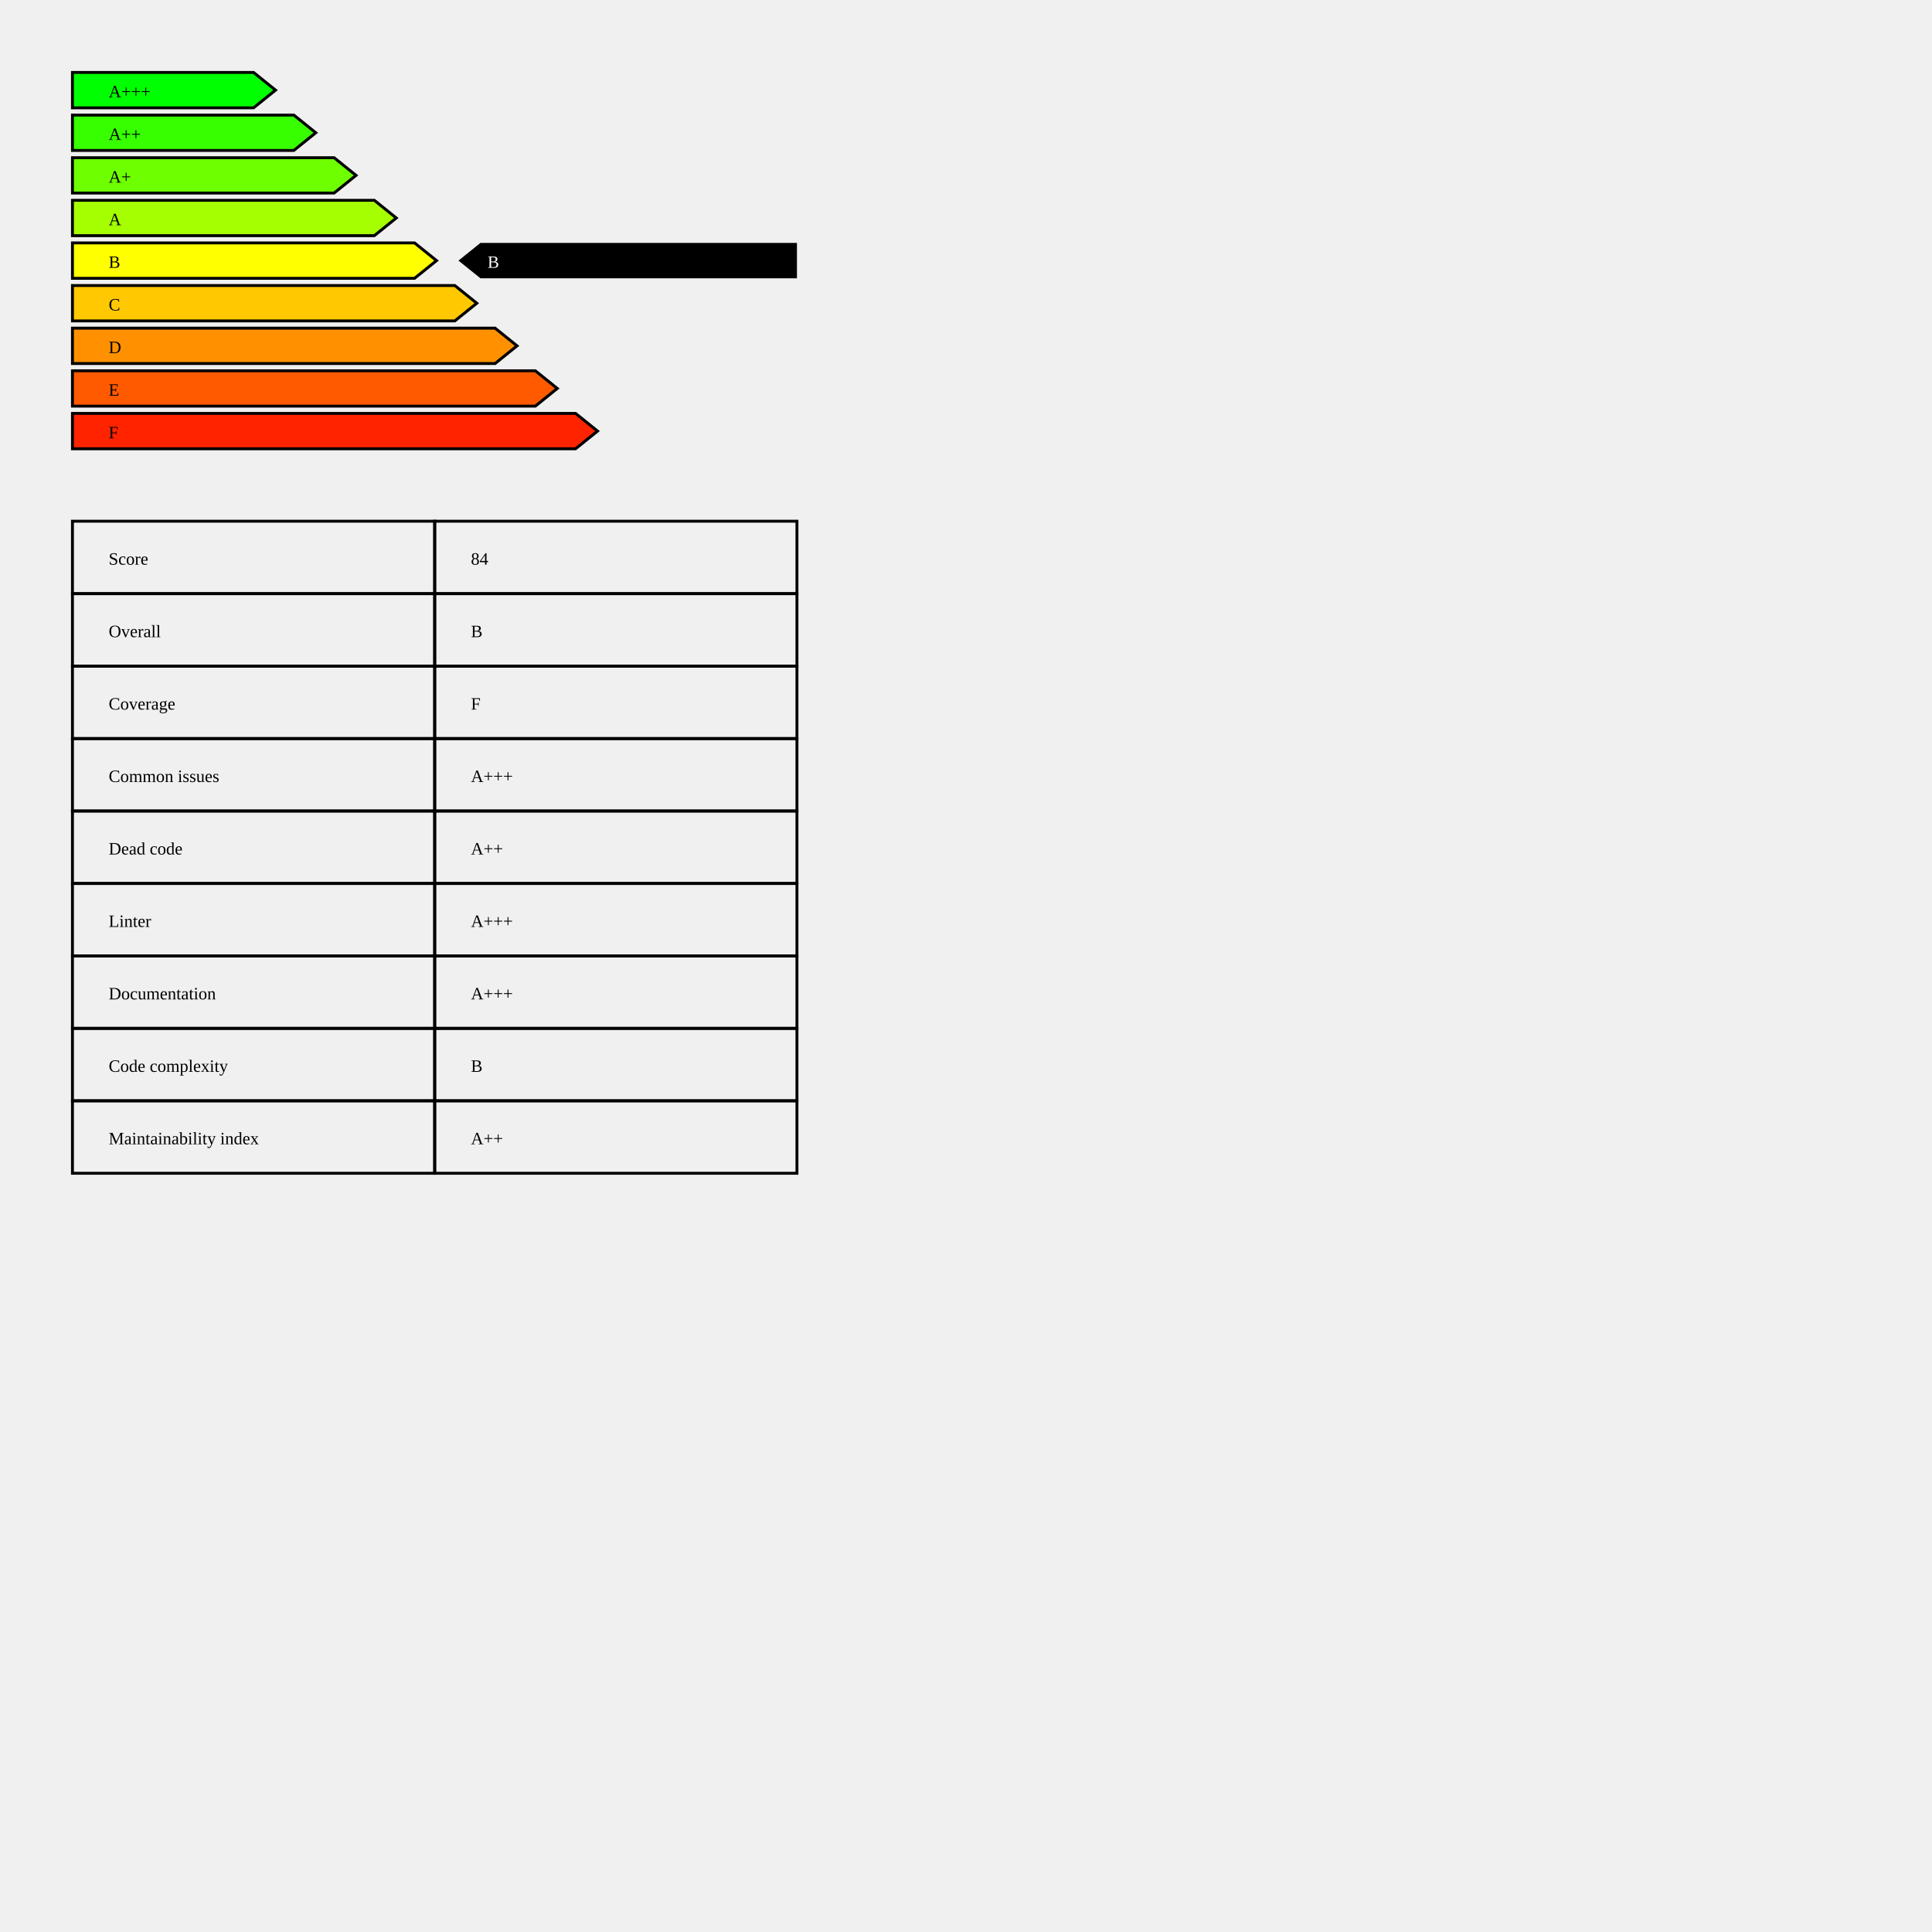
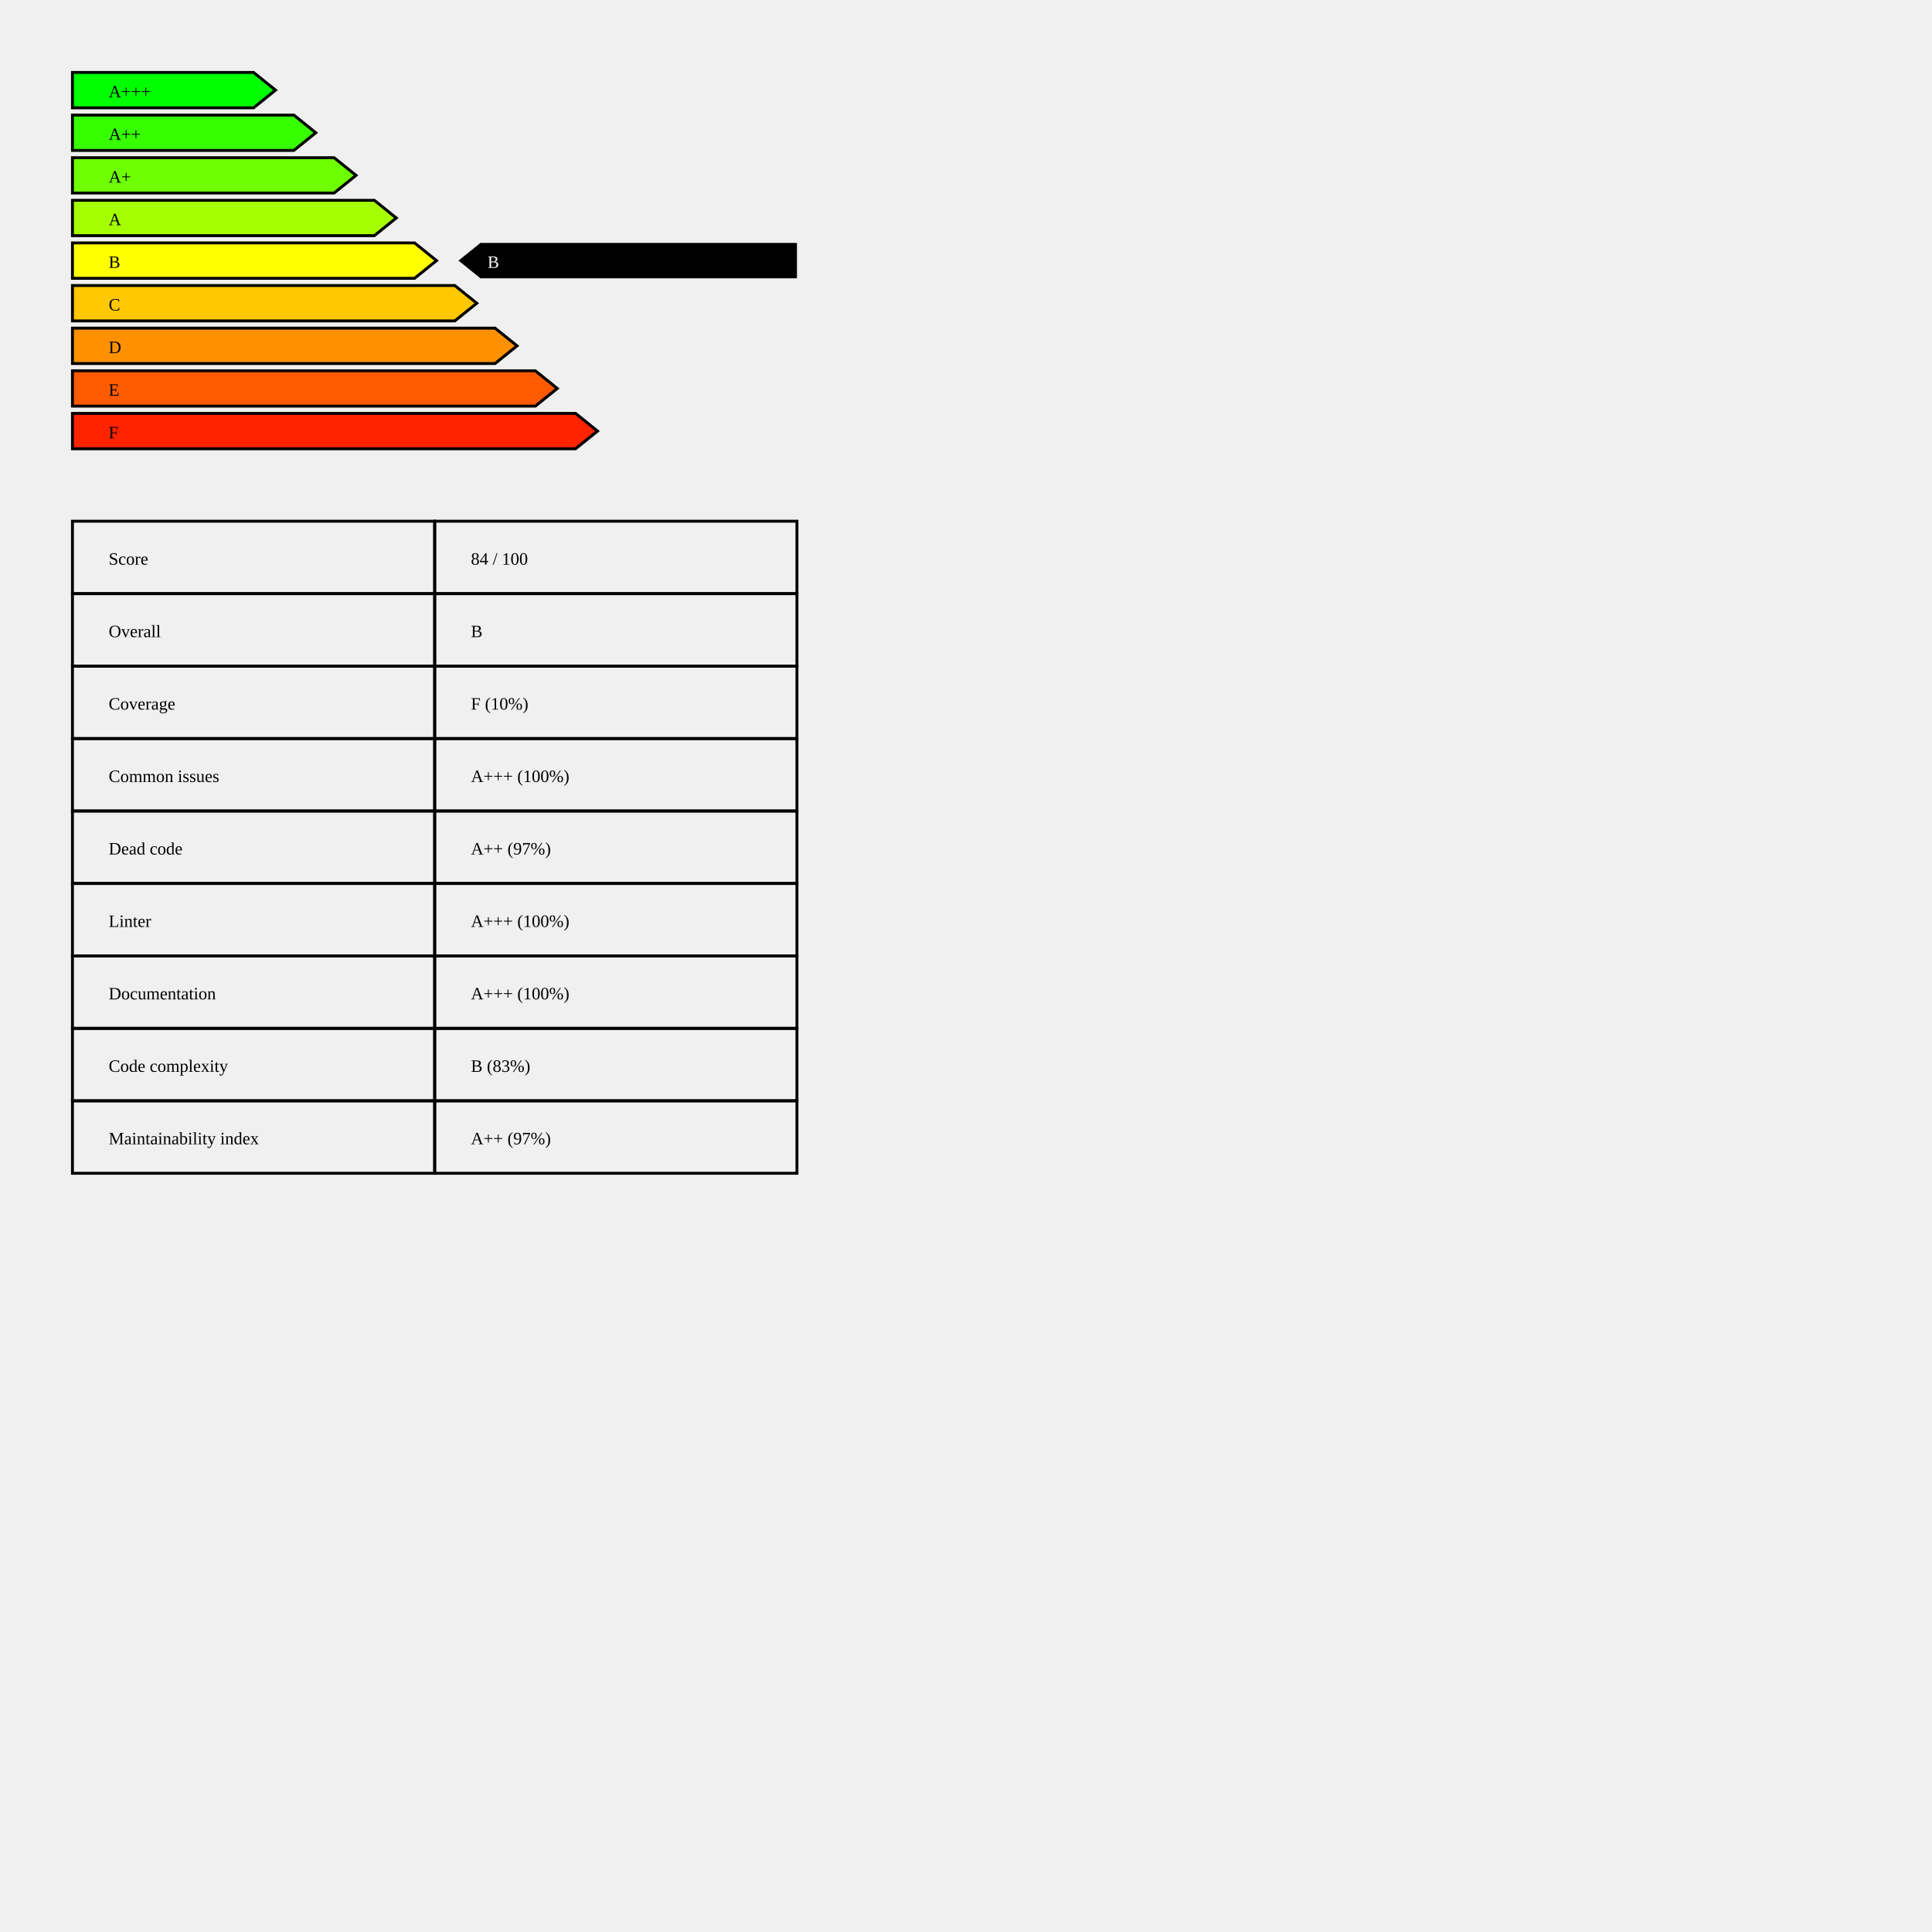
<svg xmlns="http://www.w3.org/2000/svg" baseProfile="full" height="1000pt" version="1.1" width="1000pt">
  <defs />
  <polygon points="50,50.0 175.0,50.0 190.152,62.206 175.0,74.412 50,74.412 50,50.0" style="fill:rgb(0 255 0);stroke:black;stroke-width:2;" />
  <text x="75.0" y="67.206">A+++</text>
  <polygon points="50,79.412 202.778,79.412 217.929,91.618 202.778,103.824 50,103.824 50,79.412" style="fill:rgb(55 255 0);stroke:black;stroke-width:2;" />
  <text x="75.0" y="96.618">A++</text>
  <polygon points="50,108.824 230.556,108.824 245.707,121.029 230.556,133.235 50,133.235 50,108.824" style="fill:rgb(110 255 0);stroke:black;stroke-width:2;" />
  <text x="75.0" y="126.029">A+</text>
  <polygon points="50,138.235 258.333,138.235 273.485,150.441 258.333,162.647 50,162.647 50,138.235" style="fill:rgb(165 255 0);stroke:black;stroke-width:2;" />
  <text x="75.0" y="155.441">A</text>
  <polygon points="50,167.647 286.111,167.647 301.263,179.853 286.111,192.059 50,192.059 50,167.647" style="fill:rgb(255 255 0);stroke:black;stroke-width:2;" />
  <text x="75.0" y="184.853">B</text>
  <polygon points="50,197.059 313.889,197.059 329.04,209.265 313.889,221.471 50,221.471 50,197.059" style="fill:rgb(255 200 0);stroke:black;stroke-width:2;" />
  <text x="75.0" y="214.265">C</text>
  <polygon points="50,226.471 341.667,226.471 356.818,238.676 341.667,250.882 50,250.882 50,226.471" style="fill:rgb(255 145 0);stroke:black;stroke-width:2;" />
  <text x="75.0" y="243.676">D</text>
  <polygon points="50,255.882 369.444,255.882 384.596,268.088 369.444,280.294 50,280.294 50,255.882" style="fill:rgb(255 90 0);stroke:black;stroke-width:2;" />
  <text x="75.0" y="273.088">E</text>
  <polygon points="50,285.294 397.222,285.294 412.374,297.5 397.222,309.706 50,309.706 50,285.294" style="fill:rgb(255 35 0);stroke:black;stroke-width:2;" />
  <text x="75.0" y="302.5">F</text>
  <polygon points="331.566,167.647 316.414,179.853 331.566,192.059 550,192.059 550,167.647" style="fill:black;" />
  <text fill="white" x="336.465" y="184.853">B</text>
  <text x="75.0" y="389.706">Score</text>
-   <text x="325.0" y="389.706">84</text>
+   <text x="325.0" y="389.706">84 / 100</text>
  <polygon points="50,359.706 300,359.706 300,409.706 50,409.706 50,359.706" style="fill:none; stroke:black;stroke-width:2;" />
  <polygon points="300,359.706 550,359.706 550,409.706 300,409.706 300,359.706" style="fill:none; stroke:black;stroke-width:2;" />
  <text x="75.0" y="439.706">Overall</text>
  <text x="325.0" y="439.706">B</text>
  <polygon points="50,409.706 300,409.706 300,459.706 50,459.706 50,409.706" style="fill:none; stroke:black;stroke-width:2;" />
  <polygon points="300,409.706 550,409.706 550,459.706 300,459.706 300,409.706" style="fill:none; stroke:black;stroke-width:2;" />
  <text x="75.0" y="489.706">Coverage</text>
-   <text x="325.0" y="489.706">F</text>
+   <text x="325.0" y="489.706">F  (10%)</text>
  <polygon points="50,459.706 300,459.706 300,509.706 50,509.706 50,459.706" style="fill:none; stroke:black;stroke-width:2;" />
  <polygon points="300,459.706 550,459.706 550,509.706 300,509.706 300,459.706" style="fill:none; stroke:black;stroke-width:2;" />
  <text x="75.0" y="539.706">Common issues</text>
-   <text x="325.0" y="539.706">A+++</text>
+   <text x="325.0" y="539.706">A+++  (100%)</text>
  <polygon points="50,509.706 300,509.706 300,559.706 50,559.706 50,509.706" style="fill:none; stroke:black;stroke-width:2;" />
  <polygon points="300,509.706 550,509.706 550,559.706 300,559.706 300,509.706" style="fill:none; stroke:black;stroke-width:2;" />
  <text x="75.0" y="589.706">Dead code</text>
-   <text x="325.0" y="589.706">A++</text>
+   <text x="325.0" y="589.706">A++  (97%)</text>
  <polygon points="50,559.706 300,559.706 300,609.706 50,609.706 50,559.706" style="fill:none; stroke:black;stroke-width:2;" />
  <polygon points="300,559.706 550,559.706 550,609.706 300,609.706 300,559.706" style="fill:none; stroke:black;stroke-width:2;" />
  <text x="75.0" y="639.706">Linter</text>
-   <text x="325.0" y="639.706">A+++</text>
+   <text x="325.0" y="639.706">A+++  (100%)</text>
  <polygon points="50,609.706 300,609.706 300,659.706 50,659.706 50,609.706" style="fill:none; stroke:black;stroke-width:2;" />
  <polygon points="300,609.706 550,609.706 550,659.706 300,659.706 300,609.706" style="fill:none; stroke:black;stroke-width:2;" />
  <text x="75.0" y="689.706">Documentation</text>
-   <text x="325.0" y="689.706">A+++</text>
+   <text x="325.0" y="689.706">A+++  (100%)</text>
  <polygon points="50,659.706 300,659.706 300,709.706 50,709.706 50,659.706" style="fill:none; stroke:black;stroke-width:2;" />
  <polygon points="300,659.706 550,659.706 550,709.706 300,709.706 300,659.706" style="fill:none; stroke:black;stroke-width:2;" />
  <text x="75.0" y="739.706">Code complexity</text>
-   <text x="325.0" y="739.706">B</text>
+   <text x="325.0" y="739.706">B  (83%)</text>
  <polygon points="50,709.706 300,709.706 300,759.706 50,759.706 50,709.706" style="fill:none; stroke:black;stroke-width:2;" />
  <polygon points="300,709.706 550,709.706 550,759.706 300,759.706 300,709.706" style="fill:none; stroke:black;stroke-width:2;" />
  <text x="75.0" y="789.706">Maintainability index</text>
-   <text x="325.0" y="789.706">A++</text>
+   <text x="325.0" y="789.706">A++  (97%)</text>
  <polygon points="50,759.706 300,759.706 300,809.706 50,809.706 50,759.706" style="fill:none; stroke:black;stroke-width:2;" />
  <polygon points="300,759.706 550,759.706 550,809.706 300,809.706 300,759.706" style="fill:none; stroke:black;stroke-width:2;" />
</svg>
